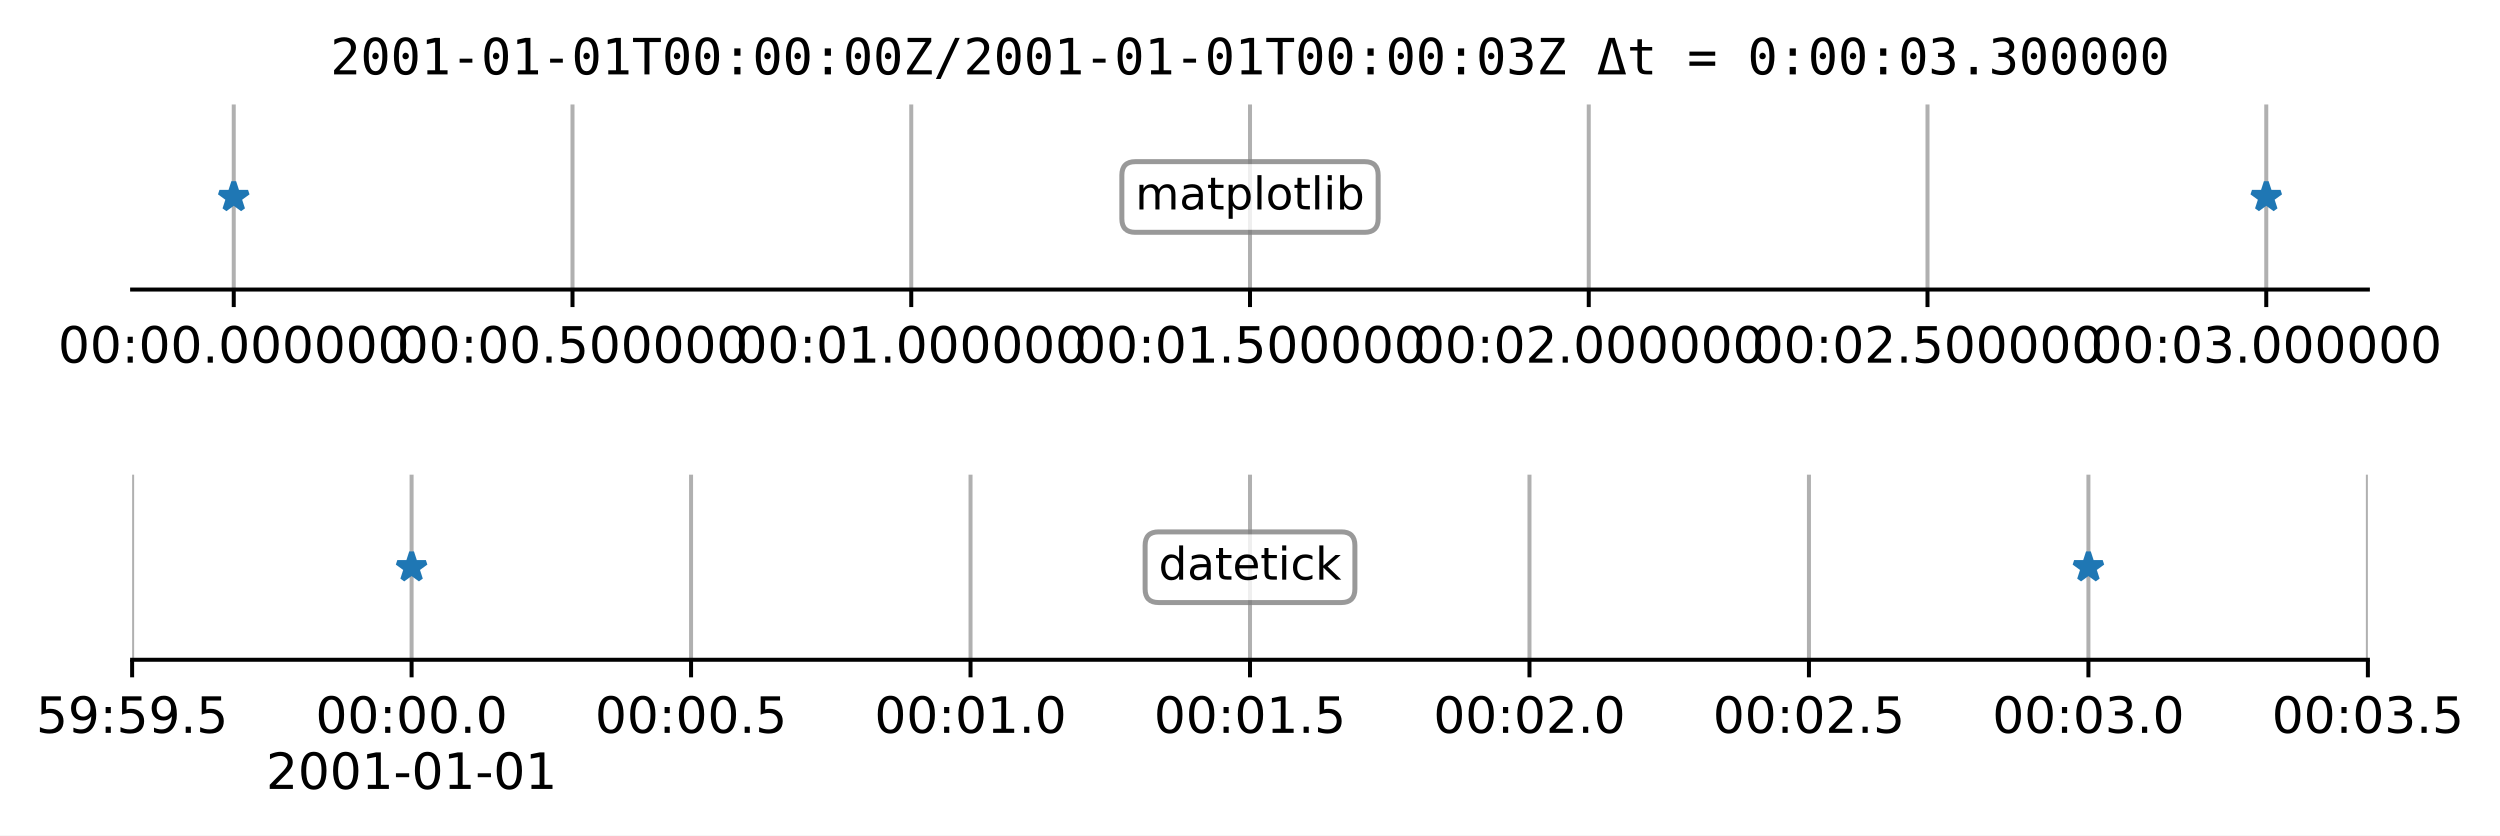
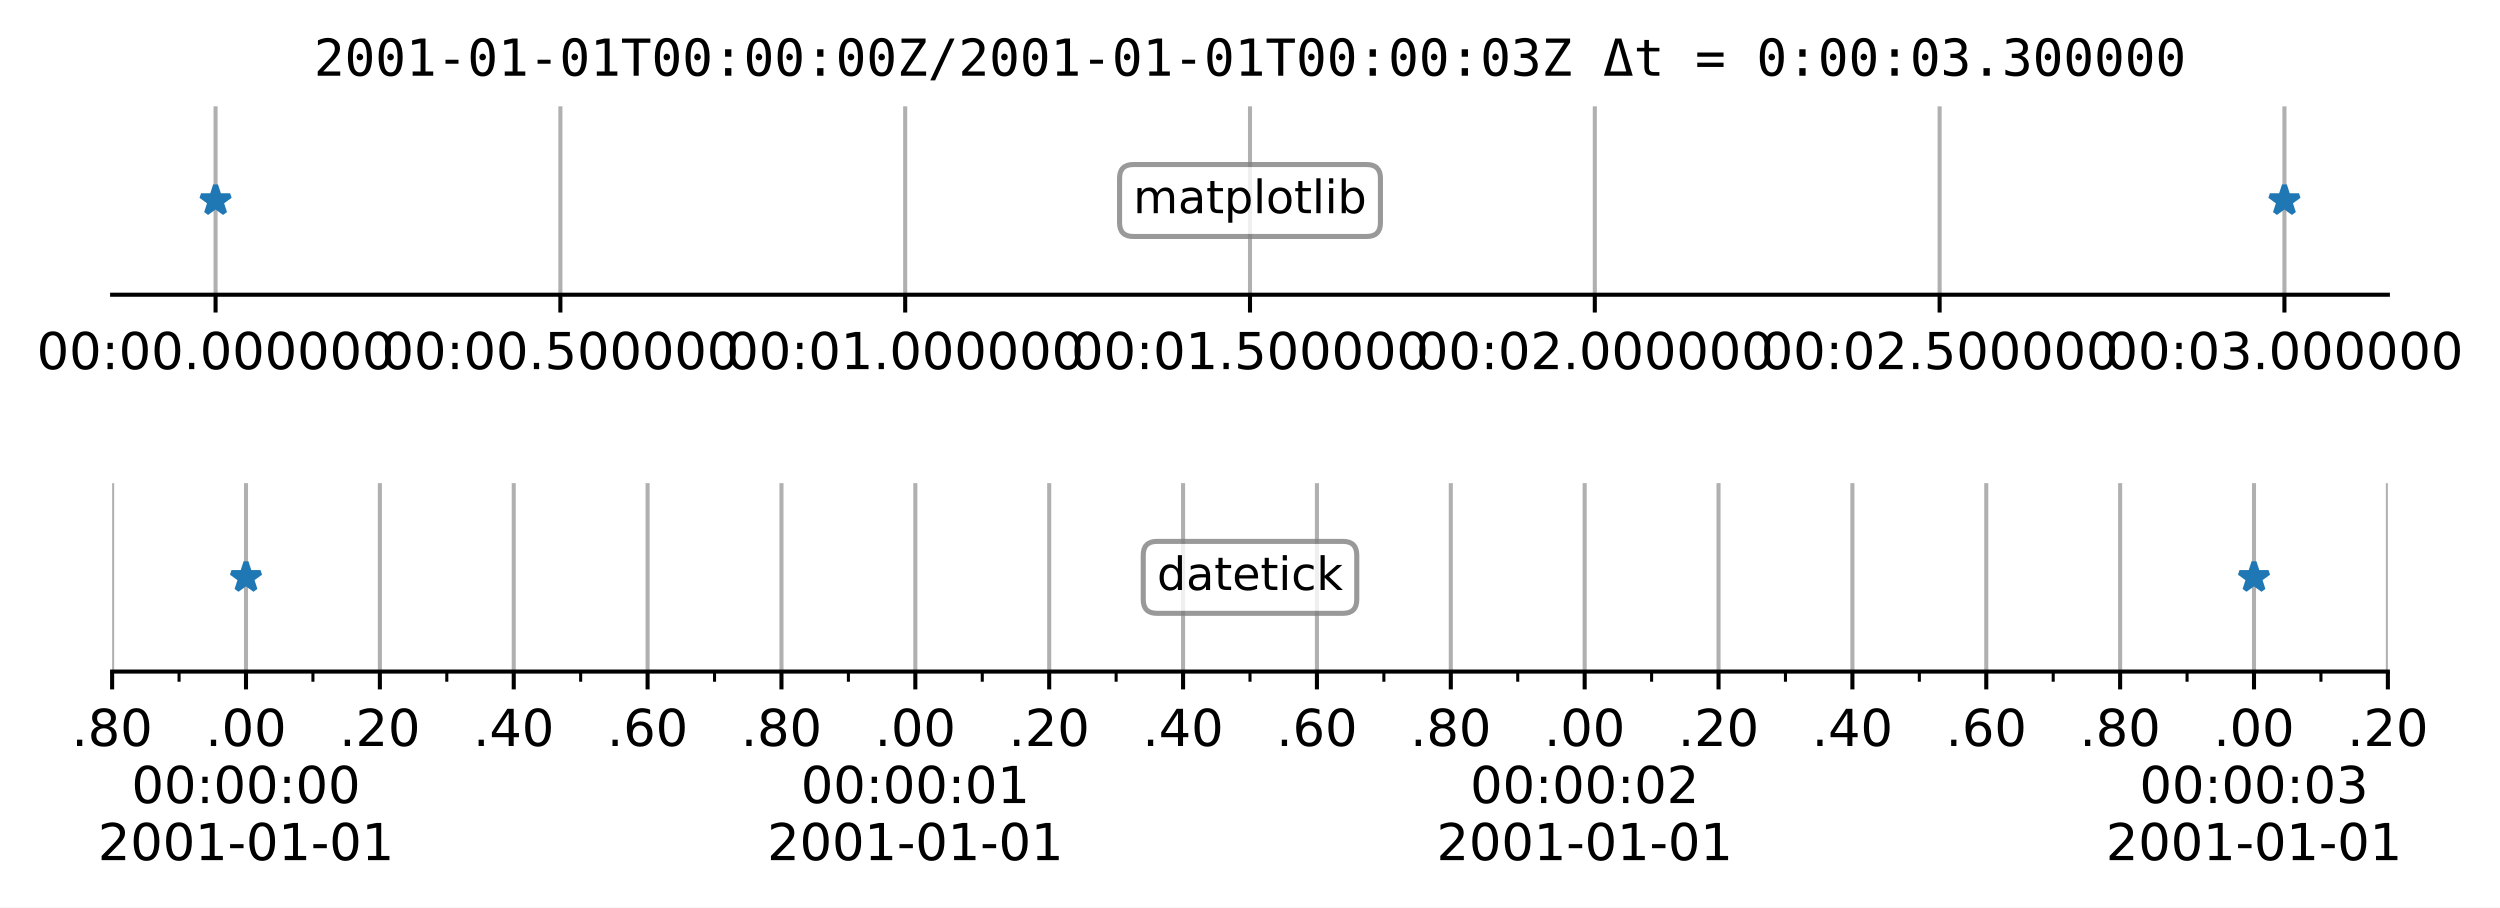
- <svg xmlns="http://www.w3.org/2000/svg" xmlns:xlink="http://www.w3.org/1999/xlink" width="499.159pt" height="166.808pt" viewBox="0 0 499.159 166.808" version="1.1">
+ <svg xmlns="http://www.w3.org/2000/svg" xmlns:xlink="http://www.w3.org/1999/xlink" width="490.39pt" height="178.005pt" viewBox="0 0 490.39 178.005" version="1.1">
  <defs>
    <style type="text/css">*{stroke-linejoin: round; stroke-linecap: butt}</style>
  </defs>
  <g id="figure_1">
    <g id="patch_1">
-       <path d="M 0 166.808  L 499.159 166.808  L 499.159 0  L 0 0  z " style="fill: #ffffff" />
+       <path d="M 0 178.005  L 490.39 178.005  L 490.39 0  L 0 0  z " style="fill: #ffffff" />
    </g>
    <g id="axes_1">
      <g id="patch_2">
-         <path d="M 26.38 57.812  L 472.78 57.812  L 472.78 20.852  L 26.38 20.852  z " style="fill: #ffffff" />
+         <path d="M 21.995 57.812  L 468.395 57.812  L 468.395 20.852  L 21.995 20.852  z " style="fill: #ffffff" />
      </g>
      <g id="matplotlib.axis_1">
        <g id="xtick_1">
          <g id="line2d_1">
-             <path d="M 46.671 57.812  L 46.671 20.852  " clip-path="url(#pe3d000e29c)" style="fill: none; stroke: #b0b0b0; stroke-width: 0.8; stroke-linecap: square" />
+             <path d="M 42.286 57.812  L 42.286 20.852  " clip-path="url(#p66268e52ca)" style="fill: none; stroke: #b0b0b0; stroke-width: 0.8; stroke-linecap: square" />
          </g>
          <g id="line2d_2">
            <defs>
              <path id="m1e6c41ab66" d="M 0 0  L 0 3.5  " style="stroke: #000000; stroke-width: 0.8" />
            </defs>
            <g>
-               <use xlink:href="#m1e6c41ab66" x="46.671" y="57.812" style="stroke: #000000; stroke-width: 0.8" />
+               <use xlink:href="#m1e6c41ab66" x="42.286" y="57.812" style="stroke: #000000; stroke-width: 0.8" />
            </g>
          </g>
          <g id="text_1">
-             <text style="font-size: 10px; font-family: 'DejaVu Sans', 'Bitstream Vera Sans', 'Computer Modern Sans Serif', 'Lucida Grande', 'Verdana', 'Geneva', 'Lucid', 'Arial', 'Helvetica', 'Avant Garde', sans-serif; text-anchor: middle" x="46.671" y="72.41" transform="rotate(-0 46.67058 72.41)">00:00.000000</text>
+             <text style="font-size: 10px; font-family: 'DejaVu Sans', 'Bitstream Vera Sans', 'Computer Modern Sans Serif', 'Lucida Grande', 'Verdana', 'Geneva', 'Lucid', 'Arial', 'Helvetica', 'Avant Garde', sans-serif; text-anchor: middle" x="42.286" y="72.41" transform="rotate(-0 42.28593 72.41)">00:00.000000</text>
          </g>
        </g>
        <g id="xtick_2">
          <g id="line2d_3">
-             <path d="M 114.307 57.812  L 114.307 20.852  " clip-path="url(#pe3d000e29c)" style="fill: none; stroke: #b0b0b0; stroke-width: 0.8; stroke-linecap: square" />
+             <path d="M 109.922 57.812  L 109.922 20.852  " clip-path="url(#p66268e52ca)" style="fill: none; stroke: #b0b0b0; stroke-width: 0.8; stroke-linecap: square" />
          </g>
          <g id="line2d_4">
            <g>
-               <use xlink:href="#m1e6c41ab66" x="114.307" y="57.812" style="stroke: #000000; stroke-width: 0.8" />
+               <use xlink:href="#m1e6c41ab66" x="109.922" y="57.812" style="stroke: #000000; stroke-width: 0.8" />
            </g>
          </g>
          <g id="text_2">
-             <text style="font-size: 10px; font-family: 'DejaVu Sans', 'Bitstream Vera Sans', 'Computer Modern Sans Serif', 'Lucida Grande', 'Verdana', 'Geneva', 'Lucid', 'Arial', 'Helvetica', 'Avant Garde', sans-serif; text-anchor: middle" x="114.307" y="72.41" transform="rotate(-0 114.3069 72.41)">00:00.500000</text>
+             <text style="font-size: 10px; font-family: 'DejaVu Sans', 'Bitstream Vera Sans', 'Computer Modern Sans Serif', 'Lucida Grande', 'Verdana', 'Geneva', 'Lucid', 'Arial', 'Helvetica', 'Avant Garde', sans-serif; text-anchor: middle" x="109.922" y="72.41" transform="rotate(-0 109.9223 72.41)">00:00.500000</text>
          </g>
        </g>
        <g id="xtick_3">
          <g id="line2d_5">
-             <path d="M 181.943 57.812  L 181.943 20.852  " clip-path="url(#pe3d000e29c)" style="fill: none; stroke: #b0b0b0; stroke-width: 0.8; stroke-linecap: square" />
+             <path d="M 177.559 57.812  L 177.559 20.852  " clip-path="url(#p66268e52ca)" style="fill: none; stroke: #b0b0b0; stroke-width: 0.8; stroke-linecap: square" />
          </g>
          <g id="line2d_6">
            <g>
-               <use xlink:href="#m1e6c41ab66" x="181.943" y="57.812" style="stroke: #000000; stroke-width: 0.8" />
+               <use xlink:href="#m1e6c41ab66" x="177.559" y="57.812" style="stroke: #000000; stroke-width: 0.8" />
            </g>
          </g>
          <g id="text_3">
-             <text style="font-size: 10px; font-family: 'DejaVu Sans', 'Bitstream Vera Sans', 'Computer Modern Sans Serif', 'Lucida Grande', 'Verdana', 'Geneva', 'Lucid', 'Arial', 'Helvetica', 'Avant Garde', sans-serif; text-anchor: middle" x="181.943" y="72.41" transform="rotate(-0 181.9433 72.41)">00:01.000000</text>
+             <text style="font-size: 10px; font-family: 'DejaVu Sans', 'Bitstream Vera Sans', 'Computer Modern Sans Serif', 'Lucida Grande', 'Verdana', 'Geneva', 'Lucid', 'Arial', 'Helvetica', 'Avant Garde', sans-serif; text-anchor: middle" x="177.559" y="72.41" transform="rotate(-0 177.5587 72.41)">00:01.000000</text>
          </g>
        </g>
        <g id="xtick_4">
          <g id="line2d_7">
-             <path d="M 249.58 57.812  L 249.58 20.852  " clip-path="url(#pe3d000e29c)" style="fill: none; stroke: #b0b0b0; stroke-width: 0.8; stroke-linecap: square" />
+             <path d="M 245.195 57.812  L 245.195 20.852  " clip-path="url(#p66268e52ca)" style="fill: none; stroke: #b0b0b0; stroke-width: 0.8; stroke-linecap: square" />
          </g>
          <g id="line2d_8">
            <g>
-               <use xlink:href="#m1e6c41ab66" x="249.58" y="57.812" style="stroke: #000000; stroke-width: 0.8" />
+               <use xlink:href="#m1e6c41ab66" x="245.195" y="57.812" style="stroke: #000000; stroke-width: 0.8" />
            </g>
          </g>
          <g id="text_4">
-             <text style="font-size: 10px; font-family: 'DejaVu Sans', 'Bitstream Vera Sans', 'Computer Modern Sans Serif', 'Lucida Grande', 'Verdana', 'Geneva', 'Lucid', 'Arial', 'Helvetica', 'Avant Garde', sans-serif; text-anchor: middle" x="249.58" y="72.41" transform="rotate(-0 249.5797 72.41)">00:01.500000</text>
+             <text style="font-size: 10px; font-family: 'DejaVu Sans', 'Bitstream Vera Sans', 'Computer Modern Sans Serif', 'Lucida Grande', 'Verdana', 'Geneva', 'Lucid', 'Arial', 'Helvetica', 'Avant Garde', sans-serif; text-anchor: middle" x="245.195" y="72.41" transform="rotate(-0 245.195 72.41)">00:01.500000</text>
          </g>
        </g>
        <g id="xtick_5">
          <g id="line2d_9">
-             <path d="M 317.216 57.812  L 317.216 20.852  " clip-path="url(#pe3d000e29c)" style="fill: none; stroke: #b0b0b0; stroke-width: 0.8; stroke-linecap: square" />
+             <path d="M 312.831 57.812  L 312.831 20.852  " clip-path="url(#p66268e52ca)" style="fill: none; stroke: #b0b0b0; stroke-width: 0.8; stroke-linecap: square" />
          </g>
          <g id="line2d_10">
            <g>
-               <use xlink:href="#m1e6c41ab66" x="317.216" y="57.812" style="stroke: #000000; stroke-width: 0.8" />
+               <use xlink:href="#m1e6c41ab66" x="312.831" y="57.812" style="stroke: #000000; stroke-width: 0.8" />
            </g>
          </g>
          <g id="text_5">
-             <text style="font-size: 10px; font-family: 'DejaVu Sans', 'Bitstream Vera Sans', 'Computer Modern Sans Serif', 'Lucida Grande', 'Verdana', 'Geneva', 'Lucid', 'Arial', 'Helvetica', 'Avant Garde', sans-serif; text-anchor: middle" x="317.216" y="72.41" transform="rotate(-0 317.216 72.41)">00:02.000000</text>
+             <text style="font-size: 10px; font-family: 'DejaVu Sans', 'Bitstream Vera Sans', 'Computer Modern Sans Serif', 'Lucida Grande', 'Verdana', 'Geneva', 'Lucid', 'Arial', 'Helvetica', 'Avant Garde', sans-serif; text-anchor: middle" x="312.831" y="72.41" transform="rotate(-0 312.8314 72.41)">00:02.000000</text>
          </g>
        </g>
        <g id="xtick_6">
          <g id="line2d_11">
-             <path d="M 384.852 57.812  L 384.852 20.852  " clip-path="url(#pe3d000e29c)" style="fill: none; stroke: #b0b0b0; stroke-width: 0.8; stroke-linecap: square" />
+             <path d="M 380.468 57.812  L 380.468 20.852  " clip-path="url(#p66268e52ca)" style="fill: none; stroke: #b0b0b0; stroke-width: 0.8; stroke-linecap: square" />
          </g>
          <g id="line2d_12">
            <g>
-               <use xlink:href="#m1e6c41ab66" x="384.852" y="57.812" style="stroke: #000000; stroke-width: 0.8" />
+               <use xlink:href="#m1e6c41ab66" x="380.468" y="57.812" style="stroke: #000000; stroke-width: 0.8" />
            </g>
          </g>
          <g id="text_6">
-             <text style="font-size: 10px; font-family: 'DejaVu Sans', 'Bitstream Vera Sans', 'Computer Modern Sans Serif', 'Lucida Grande', 'Verdana', 'Geneva', 'Lucid', 'Arial', 'Helvetica', 'Avant Garde', sans-serif; text-anchor: middle" x="384.852" y="72.41" transform="rotate(-0 384.8524 72.41)">00:02.500000</text>
+             <text style="font-size: 10px; font-family: 'DejaVu Sans', 'Bitstream Vera Sans', 'Computer Modern Sans Serif', 'Lucida Grande', 'Verdana', 'Geneva', 'Lucid', 'Arial', 'Helvetica', 'Avant Garde', sans-serif; text-anchor: middle" x="380.468" y="72.41" transform="rotate(-0 380.4677 72.41)">00:02.500000</text>
          </g>
        </g>
        <g id="xtick_7">
          <g id="line2d_13">
-             <path d="M 452.489 57.812  L 452.489 20.852  " clip-path="url(#pe3d000e29c)" style="fill: none; stroke: #b0b0b0; stroke-width: 0.8; stroke-linecap: square" />
+             <path d="M 448.104 57.812  L 448.104 20.852  " clip-path="url(#p66268e52ca)" style="fill: none; stroke: #b0b0b0; stroke-width: 0.8; stroke-linecap: square" />
          </g>
          <g id="line2d_14">
            <g>
-               <use xlink:href="#m1e6c41ab66" x="452.489" y="57.812" style="stroke: #000000; stroke-width: 0.8" />
+               <use xlink:href="#m1e6c41ab66" x="448.104" y="57.812" style="stroke: #000000; stroke-width: 0.8" />
            </g>
          </g>
          <g id="text_7">
-             <text style="font-size: 10px; font-family: 'DejaVu Sans', 'Bitstream Vera Sans', 'Computer Modern Sans Serif', 'Lucida Grande', 'Verdana', 'Geneva', 'Lucid', 'Arial', 'Helvetica', 'Avant Garde', sans-serif; text-anchor: middle" x="452.489" y="72.41" transform="rotate(-0 452.4888 72.41)">00:03.000000</text>
+             <text style="font-size: 10px; font-family: 'DejaVu Sans', 'Bitstream Vera Sans', 'Computer Modern Sans Serif', 'Lucida Grande', 'Verdana', 'Geneva', 'Lucid', 'Arial', 'Helvetica', 'Avant Garde', sans-serif; text-anchor: middle" x="448.104" y="72.41" transform="rotate(-0 448.1041 72.41)">00:03.000000</text>
          </g>
        </g>
      </g>
      <g id="line2d_15">
        <defs>
          <path id="maf42e94cd1" d="M 0 -3  L -0.674 -0.927  L -2.853 -0.927  L -1.09 0.354  L -1.763 2.427  L -0 1.146  L 1.763 2.427  L 1.09 0.354  L 2.853 -0.927  L 0.674 -0.927  z " style="stroke: #1f77b4; stroke-linejoin: bevel" />
        </defs>
-         <g clip-path="url(#pe3d000e29c)">
-           <use xlink:href="#maf42e94cd1" x="46.671" y="39.332" style="fill: #1f77b4; stroke: #1f77b4; stroke-linejoin: bevel" />
-           <use xlink:href="#maf42e94cd1" x="452.489" y="39.332" style="fill: #1f77b4; stroke: #1f77b4; stroke-linejoin: bevel" />
+         <g clip-path="url(#p66268e52ca)">
+           <use xlink:href="#maf42e94cd1" x="42.286" y="39.332" style="fill: #1f77b4; stroke: #1f77b4; stroke-linejoin: bevel" />
+           <use xlink:href="#maf42e94cd1" x="448.104" y="39.332" style="fill: #1f77b4; stroke: #1f77b4; stroke-linejoin: bevel" />
        </g>
      </g>
      <g id="patch_3">
-         <path d="M 26.38 57.812  L 472.78 57.812  " style="fill: none; stroke: #000000; stroke-width: 0.8; stroke-linejoin: miter; stroke-linecap: square" />
+         <path d="M 21.995 57.812  L 468.395 57.812  " style="fill: none; stroke: #000000; stroke-width: 0.8; stroke-linejoin: miter; stroke-linecap: square" />
      </g>
      <g id="text_8">
        <g id="patch_4">
-           <path d="M 226.693 46.387  L 272.466 46.387  Q 275.166 46.387 275.166 43.687  L 275.166 34.976  Q 275.166 32.276 272.466 32.276  L 226.693 32.276  Q 223.993 32.276 223.993 34.976  L 223.993 43.687  Q 223.993 46.387 226.693 46.387  z " style="fill: #ffffff; opacity: 0.8; stroke: #808080; stroke-linejoin: miter" />
-         </g>
-         <text style="font-size: 9px; font-family: 'DejaVu Sans', 'Bitstream Vera Sans', 'Computer Modern Sans Serif', 'Lucida Grande', 'Verdana', 'Geneva', 'Lucid', 'Arial', 'Helvetica', 'Avant Garde', sans-serif; text-anchor: middle" x="249.58" y="41.815" transform="rotate(-0 249.5797 41.815)">matplotlib</text>
+           <path d="M 222.308 46.387  L 268.082 46.387  Q 270.782 46.387 270.782 43.687  L 270.782 34.976  Q 270.782 32.276 268.082 32.276  L 222.308 32.276  Q 219.608 32.276 219.608 34.976  L 219.608 43.687  Q 219.608 46.387 222.308 46.387  z " style="fill: #ffffff; opacity: 0.8; stroke: #808080; stroke-linejoin: miter" />
+         </g>
+         <text style="font-size: 9px; font-family: 'DejaVu Sans', 'Bitstream Vera Sans', 'Computer Modern Sans Serif', 'Lucida Grande', 'Verdana', 'Geneva', 'Lucid', 'Arial', 'Helvetica', 'Avant Garde', sans-serif; text-anchor: middle" x="245.195" y="41.815" transform="rotate(-0 245.195 41.815)">matplotlib</text>
      </g>
      <g id="text_9">
-         <text style="font-size: 10px; font-family: 'DejaVu Sans Mono', 'Bitstream Vera Sans Mono', 'Computer Modern Typewriter', 'Andale Mono', 'Nimbus Mono L', 'Courier New', 'Courier', 'Fixed', 'Terminal', monospace; text-anchor: middle" x="249.58" y="14.852" transform="rotate(-0 249.5797 14.85156)">2001-01-01T00:00:00Z/2001-01-01T00:00:03Z Δt = 0:00:03.300000</text>
+         <text style="font-size: 10px; font-family: 'DejaVu Sans Mono', 'Bitstream Vera Sans Mono', 'Computer Modern Typewriter', 'Andale Mono', 'Nimbus Mono L', 'Courier New', 'Courier', 'Fixed', 'Terminal', monospace; text-anchor: middle" x="245.195" y="14.852" transform="rotate(-0 245.195 14.85156)">2001-01-01T00:00:00Z/2001-01-01T00:00:03Z Δt = 0:00:03.300000</text>
      </g>
    </g>
    <g id="axes_2">
      <g id="patch_5">
-         <path d="M 26.38 131.732  L 472.78 131.732  L 472.78 94.772  L 26.38 94.772  z " style="fill: #ffffff" />
+         <path d="M 21.995 131.732  L 468.395 131.732  L 468.395 94.772  L 21.995 94.772  z " style="fill: #ffffff" />
      </g>
      <g id="matplotlib.axis_2">
        <g id="xtick_8">
          <g id="line2d_16">
-             <path d="M 26.38 131.732  L 26.38 94.772  " clip-path="url(#p930b5cf087)" style="fill: none; stroke: #b0b0b0; stroke-width: 0.8; stroke-linecap: square" />
+             <path d="M 21.995 131.732  L 21.995 94.772  " clip-path="url(#p20be2a7854)" style="fill: none; stroke: #b0b0b0; stroke-width: 0.8; stroke-linecap: square" />
          </g>
          <g id="line2d_17">
            <g>
-               <use xlink:href="#m1e6c41ab66" x="26.38" y="131.732" style="stroke: #000000; stroke-width: 0.8" />
+               <use xlink:href="#m1e6c41ab66" x="21.995" y="131.732" style="stroke: #000000; stroke-width: 0.8" />
            </g>
          </g>
          <g id="text_10">
-             <text style="font-size: 10px; font-family: 'DejaVu Sans', 'Bitstream Vera Sans', 'Computer Modern Sans Serif', 'Lucida Grande', 'Verdana', 'Geneva', 'Lucid', 'Arial', 'Helvetica', 'Avant Garde', sans-serif; text-anchor: middle" x="26.38" y="146.33" transform="rotate(-0 26.37968 146.33)">59:59.5</text>
+             <text style="font-size: 10px; font-family: 'DejaVu Sans', 'Bitstream Vera Sans', 'Computer Modern Sans Serif', 'Lucida Grande', 'Verdana', 'Geneva', 'Lucid', 'Arial', 'Helvetica', 'Avant Garde', sans-serif; text-anchor: middle" x="21.995" y="146.33" transform="rotate(-0 21.99501 146.33)">.80</text>
          </g>
        </g>
        <g id="xtick_9">
          <g id="line2d_18">
-             <path d="M 82.18 131.732  L 82.18 94.772  " clip-path="url(#p930b5cf087)" style="fill: none; stroke: #b0b0b0; stroke-width: 0.8; stroke-linecap: square" />
+             <path d="M 48.254 131.732  L 48.254 94.772  " clip-path="url(#p20be2a7854)" style="fill: none; stroke: #b0b0b0; stroke-width: 0.8; stroke-linecap: square" />
          </g>
          <g id="line2d_19">
            <g>
-               <use xlink:href="#m1e6c41ab66" x="82.18" y="131.732" style="stroke: #000000; stroke-width: 0.8" />
+               <use xlink:href="#m1e6c41ab66" x="48.254" y="131.732" style="stroke: #000000; stroke-width: 0.8" />
            </g>
          </g>
          <g id="text_11">
-             <text style="font-size: 10px; font-family: 'DejaVu Sans', 'Bitstream Vera Sans', 'Computer Modern Sans Serif', 'Lucida Grande', 'Verdana', 'Geneva', 'Lucid', 'Arial', 'Helvetica', 'Avant Garde', sans-serif" transform="translate(62.99999 146.33)">00:00.0</text>
-             <text style="font-size: 10px; font-family: 'DejaVu Sans', 'Bitstream Vera Sans', 'Computer Modern Sans Serif', 'Lucida Grande', 'Verdana', 'Geneva', 'Lucid', 'Arial', 'Helvetica', 'Avant Garde', sans-serif" transform="translate(53.12186 157.5278)">2001-01-01</text>
+             <text style="font-size: 10px; font-family: 'DejaVu Sans', 'Bitstream Vera Sans', 'Computer Modern Sans Serif', 'Lucida Grande', 'Verdana', 'Geneva', 'Lucid', 'Arial', 'Helvetica', 'Avant Garde', sans-serif" transform="translate(40.30228 146.33)">.00</text>
+             <text style="font-size: 10px; font-family: 'DejaVu Sans', 'Bitstream Vera Sans', 'Computer Modern Sans Serif', 'Lucida Grande', 'Verdana', 'Geneva', 'Lucid', 'Arial', 'Helvetica', 'Avant Garde', sans-serif" transform="translate(25.7976 157.5278)">00:00:00</text>
+             <text style="font-size: 10px; font-family: 'DejaVu Sans', 'Bitstream Vera Sans', 'Computer Modern Sans Serif', 'Lucida Grande', 'Verdana', 'Geneva', 'Lucid', 'Arial', 'Helvetica', 'Avant Garde', sans-serif" transform="translate(19.19603 168.7256)">2001-01-01</text>
          </g>
        </g>
        <g id="xtick_10">
          <g id="line2d_20">
-             <path d="M 137.98 131.732  L 137.98 94.772  " clip-path="url(#p930b5cf087)" style="fill: none; stroke: #b0b0b0; stroke-width: 0.8; stroke-linecap: square" />
+             <path d="M 74.513 131.732  L 74.513 94.772  " clip-path="url(#p20be2a7854)" style="fill: none; stroke: #b0b0b0; stroke-width: 0.8; stroke-linecap: square" />
          </g>
          <g id="line2d_21">
            <g>
-               <use xlink:href="#m1e6c41ab66" x="137.98" y="131.732" style="stroke: #000000; stroke-width: 0.8" />
+               <use xlink:href="#m1e6c41ab66" x="74.513" y="131.732" style="stroke: #000000; stroke-width: 0.8" />
            </g>
          </g>
          <g id="text_12">
-             <text style="font-size: 10px; font-family: 'DejaVu Sans', 'Bitstream Vera Sans', 'Computer Modern Sans Serif', 'Lucida Grande', 'Verdana', 'Geneva', 'Lucid', 'Arial', 'Helvetica', 'Avant Garde', sans-serif; text-anchor: middle" x="137.98" y="146.33" transform="rotate(-0 137.9797 146.33)">00:00.5</text>
+             <text style="font-size: 10px; font-family: 'DejaVu Sans', 'Bitstream Vera Sans', 'Computer Modern Sans Serif', 'Lucida Grande', 'Verdana', 'Geneva', 'Lucid', 'Arial', 'Helvetica', 'Avant Garde', sans-serif; text-anchor: middle" x="74.513" y="146.33" transform="rotate(-0 74.51266 146.33)">.20</text>
          </g>
        </g>
        <g id="xtick_11">
          <g id="line2d_22">
-             <path d="M 193.78 131.732  L 193.78 94.772  " clip-path="url(#p930b5cf087)" style="fill: none; stroke: #b0b0b0; stroke-width: 0.8; stroke-linecap: square" />
+             <path d="M 100.772 131.732  L 100.772 94.772  " clip-path="url(#p20be2a7854)" style="fill: none; stroke: #b0b0b0; stroke-width: 0.8; stroke-linecap: square" />
          </g>
          <g id="line2d_23">
            <g>
-               <use xlink:href="#m1e6c41ab66" x="193.78" y="131.732" style="stroke: #000000; stroke-width: 0.8" />
+               <use xlink:href="#m1e6c41ab66" x="100.772" y="131.732" style="stroke: #000000; stroke-width: 0.8" />
            </g>
          </g>
          <g id="text_13">
-             <text style="font-size: 10px; font-family: 'DejaVu Sans', 'Bitstream Vera Sans', 'Computer Modern Sans Serif', 'Lucida Grande', 'Verdana', 'Geneva', 'Lucid', 'Arial', 'Helvetica', 'Avant Garde', sans-serif; text-anchor: middle" x="193.78" y="146.33" transform="rotate(-0 193.7797 146.33)">00:01.0</text>
+             <text style="font-size: 10px; font-family: 'DejaVu Sans', 'Bitstream Vera Sans', 'Computer Modern Sans Serif', 'Lucida Grande', 'Verdana', 'Geneva', 'Lucid', 'Arial', 'Helvetica', 'Avant Garde', sans-serif; text-anchor: middle" x="100.772" y="146.33" transform="rotate(-0 100.7715 146.33)">.40</text>
          </g>
        </g>
        <g id="xtick_12">
          <g id="line2d_24">
-             <path d="M 249.58 131.732  L 249.58 94.772  " clip-path="url(#p930b5cf087)" style="fill: none; stroke: #b0b0b0; stroke-width: 0.8; stroke-linecap: square" />
+             <path d="M 127.03 131.732  L 127.03 94.772  " clip-path="url(#p20be2a7854)" style="fill: none; stroke: #b0b0b0; stroke-width: 0.8; stroke-linecap: square" />
          </g>
          <g id="line2d_25">
            <g>
-               <use xlink:href="#m1e6c41ab66" x="249.58" y="131.732" style="stroke: #000000; stroke-width: 0.8" />
+               <use xlink:href="#m1e6c41ab66" x="127.03" y="131.732" style="stroke: #000000; stroke-width: 0.8" />
            </g>
          </g>
          <g id="text_14">
-             <text style="font-size: 10px; font-family: 'DejaVu Sans', 'Bitstream Vera Sans', 'Computer Modern Sans Serif', 'Lucida Grande', 'Verdana', 'Geneva', 'Lucid', 'Arial', 'Helvetica', 'Avant Garde', sans-serif; text-anchor: middle" x="249.58" y="146.33" transform="rotate(-0 249.5797 146.33)">00:01.5</text>
+             <text style="font-size: 10px; font-family: 'DejaVu Sans', 'Bitstream Vera Sans', 'Computer Modern Sans Serif', 'Lucida Grande', 'Verdana', 'Geneva', 'Lucid', 'Arial', 'Helvetica', 'Avant Garde', sans-serif; text-anchor: middle" x="127.03" y="146.33" transform="rotate(-0 127.0303 146.33)">.60</text>
          </g>
        </g>
        <g id="xtick_13">
          <g id="line2d_26">
-             <path d="M 305.38 131.732  L 305.38 94.772  " clip-path="url(#p930b5cf087)" style="fill: none; stroke: #b0b0b0; stroke-width: 0.8; stroke-linecap: square" />
+             <path d="M 153.289 131.732  L 153.289 94.772  " clip-path="url(#p20be2a7854)" style="fill: none; stroke: #b0b0b0; stroke-width: 0.8; stroke-linecap: square" />
          </g>
          <g id="line2d_27">
            <g>
-               <use xlink:href="#m1e6c41ab66" x="305.38" y="131.732" style="stroke: #000000; stroke-width: 0.8" />
+               <use xlink:href="#m1e6c41ab66" x="153.289" y="131.732" style="stroke: #000000; stroke-width: 0.8" />
            </g>
          </g>
          <g id="text_15">
-             <text style="font-size: 10px; font-family: 'DejaVu Sans', 'Bitstream Vera Sans', 'Computer Modern Sans Serif', 'Lucida Grande', 'Verdana', 'Geneva', 'Lucid', 'Arial', 'Helvetica', 'Avant Garde', sans-serif; text-anchor: middle" x="305.38" y="146.33" transform="rotate(-0 305.3797 146.33)">00:02.0</text>
+             <text style="font-size: 10px; font-family: 'DejaVu Sans', 'Bitstream Vera Sans', 'Computer Modern Sans Serif', 'Lucida Grande', 'Verdana', 'Geneva', 'Lucid', 'Arial', 'Helvetica', 'Avant Garde', sans-serif; text-anchor: middle" x="153.289" y="146.33" transform="rotate(-0 153.2891 146.33)">.80</text>
          </g>
        </g>
        <g id="xtick_14">
          <g id="line2d_28">
-             <path d="M 361.18 131.732  L 361.18 94.772  " clip-path="url(#p930b5cf087)" style="fill: none; stroke: #b0b0b0; stroke-width: 0.8; stroke-linecap: square" />
+             <path d="M 179.548 131.732  L 179.548 94.772  " clip-path="url(#p20be2a7854)" style="fill: none; stroke: #b0b0b0; stroke-width: 0.8; stroke-linecap: square" />
          </g>
          <g id="line2d_29">
            <g>
-               <use xlink:href="#m1e6c41ab66" x="361.18" y="131.732" style="stroke: #000000; stroke-width: 0.8" />
+               <use xlink:href="#m1e6c41ab66" x="179.548" y="131.732" style="stroke: #000000; stroke-width: 0.8" />
            </g>
          </g>
          <g id="text_16">
-             <text style="font-size: 10px; font-family: 'DejaVu Sans', 'Bitstream Vera Sans', 'Computer Modern Sans Serif', 'Lucida Grande', 'Verdana', 'Geneva', 'Lucid', 'Arial', 'Helvetica', 'Avant Garde', sans-serif; text-anchor: middle" x="361.18" y="146.33" transform="rotate(-0 361.1797 146.33)">00:02.5</text>
+             <text style="font-size: 10px; font-family: 'DejaVu Sans', 'Bitstream Vera Sans', 'Computer Modern Sans Serif', 'Lucida Grande', 'Verdana', 'Geneva', 'Lucid', 'Arial', 'Helvetica', 'Avant Garde', sans-serif" transform="translate(171.5964 146.33)">.00</text>
+             <text style="font-size: 10px; font-family: 'DejaVu Sans', 'Bitstream Vera Sans', 'Computer Modern Sans Serif', 'Lucida Grande', 'Verdana', 'Geneva', 'Lucid', 'Arial', 'Helvetica', 'Avant Garde', sans-serif" transform="translate(157.0917 157.5278)">00:00:01</text>
+             <text style="font-size: 10px; font-family: 'DejaVu Sans', 'Bitstream Vera Sans', 'Computer Modern Sans Serif', 'Lucida Grande', 'Verdana', 'Geneva', 'Lucid', 'Arial', 'Helvetica', 'Avant Garde', sans-serif" transform="translate(150.4902 168.7256)">2001-01-01</text>
          </g>
        </g>
        <g id="xtick_15">
          <g id="line2d_30">
-             <path d="M 416.98 131.732  L 416.98 94.772  " clip-path="url(#p930b5cf087)" style="fill: none; stroke: #b0b0b0; stroke-width: 0.8; stroke-linecap: square" />
+             <path d="M 205.807 131.732  L 205.807 94.772  " clip-path="url(#p20be2a7854)" style="fill: none; stroke: #b0b0b0; stroke-width: 0.8; stroke-linecap: square" />
          </g>
          <g id="line2d_31">
            <g>
-               <use xlink:href="#m1e6c41ab66" x="416.98" y="131.732" style="stroke: #000000; stroke-width: 0.8" />
+               <use xlink:href="#m1e6c41ab66" x="205.807" y="131.732" style="stroke: #000000; stroke-width: 0.8" />
            </g>
          </g>
          <g id="text_17">
-             <text style="font-size: 10px; font-family: 'DejaVu Sans', 'Bitstream Vera Sans', 'Computer Modern Sans Serif', 'Lucida Grande', 'Verdana', 'Geneva', 'Lucid', 'Arial', 'Helvetica', 'Avant Garde', sans-serif; text-anchor: middle" x="416.98" y="146.33" transform="rotate(-0 416.9797 146.33)">00:03.0</text>
+             <text style="font-size: 10px; font-family: 'DejaVu Sans', 'Bitstream Vera Sans', 'Computer Modern Sans Serif', 'Lucida Grande', 'Verdana', 'Geneva', 'Lucid', 'Arial', 'Helvetica', 'Avant Garde', sans-serif; text-anchor: middle" x="205.807" y="146.33" transform="rotate(-0 205.8068 146.33)">.20</text>
          </g>
        </g>
        <g id="xtick_16">
          <g id="line2d_32">
-             <path d="M 472.78 131.732  L 472.78 94.772  " clip-path="url(#p930b5cf087)" style="fill: none; stroke: #b0b0b0; stroke-width: 0.8; stroke-linecap: square" />
+             <path d="M 232.066 131.732  L 232.066 94.772  " clip-path="url(#p20be2a7854)" style="fill: none; stroke: #b0b0b0; stroke-width: 0.8; stroke-linecap: square" />
          </g>
          <g id="line2d_33">
            <g>
-               <use xlink:href="#m1e6c41ab66" x="472.78" y="131.732" style="stroke: #000000; stroke-width: 0.8" />
+               <use xlink:href="#m1e6c41ab66" x="232.066" y="131.732" style="stroke: #000000; stroke-width: 0.8" />
            </g>
          </g>
          <g id="text_18">
-             <text style="font-size: 10px; font-family: 'DejaVu Sans', 'Bitstream Vera Sans', 'Computer Modern Sans Serif', 'Lucida Grande', 'Verdana', 'Geneva', 'Lucid', 'Arial', 'Helvetica', 'Avant Garde', sans-serif; text-anchor: middle" x="472.78" y="146.33" transform="rotate(-0 472.7797 146.33)">00:03.5</text>
-           </g>
-         </g>
-       </g>
-       <g id="line2d_34">
-         <g clip-path="url(#p930b5cf087)">
-           <use xlink:href="#maf42e94cd1" x="82.18" y="113.252" style="fill: #1f77b4; stroke: #1f77b4; stroke-linejoin: bevel" />
-           <use xlink:href="#maf42e94cd1" x="416.98" y="113.252" style="fill: #1f77b4; stroke: #1f77b4; stroke-linejoin: bevel" />
+             <text style="font-size: 10px; font-family: 'DejaVu Sans', 'Bitstream Vera Sans', 'Computer Modern Sans Serif', 'Lucida Grande', 'Verdana', 'Geneva', 'Lucid', 'Arial', 'Helvetica', 'Avant Garde', sans-serif; text-anchor: middle" x="232.066" y="146.33" transform="rotate(-0 232.0656 146.33)">.40</text>
+           </g>
+         </g>
+         <g id="xtick_17">
+           <g id="line2d_34">
+             <path d="M 258.324 131.732  L 258.324 94.772  " clip-path="url(#p20be2a7854)" style="fill: none; stroke: #b0b0b0; stroke-width: 0.8; stroke-linecap: square" />
+           </g>
+           <g id="line2d_35">
+             <g>
+               <use xlink:href="#m1e6c41ab66" x="258.324" y="131.732" style="stroke: #000000; stroke-width: 0.8" />
+             </g>
+           </g>
+           <g id="text_19">
+             <text style="font-size: 10px; font-family: 'DejaVu Sans', 'Bitstream Vera Sans', 'Computer Modern Sans Serif', 'Lucida Grande', 'Verdana', 'Geneva', 'Lucid', 'Arial', 'Helvetica', 'Avant Garde', sans-serif; text-anchor: middle" x="258.324" y="146.33" transform="rotate(-0 258.3244 146.33)">.60</text>
+           </g>
+         </g>
+         <g id="xtick_18">
+           <g id="line2d_36">
+             <path d="M 284.583 131.732  L 284.583 94.772  " clip-path="url(#p20be2a7854)" style="fill: none; stroke: #b0b0b0; stroke-width: 0.8; stroke-linecap: square" />
+           </g>
+           <g id="line2d_37">
+             <g>
+               <use xlink:href="#m1e6c41ab66" x="284.583" y="131.732" style="stroke: #000000; stroke-width: 0.8" />
+             </g>
+           </g>
+           <g id="text_20">
+             <text style="font-size: 10px; font-family: 'DejaVu Sans', 'Bitstream Vera Sans', 'Computer Modern Sans Serif', 'Lucida Grande', 'Verdana', 'Geneva', 'Lucid', 'Arial', 'Helvetica', 'Avant Garde', sans-serif; text-anchor: middle" x="284.583" y="146.33" transform="rotate(-0 284.5833 146.33)">.80</text>
+           </g>
+         </g>
+         <g id="xtick_19">
+           <g id="line2d_38">
+             <path d="M 310.842 131.732  L 310.842 94.772  " clip-path="url(#p20be2a7854)" style="fill: none; stroke: #b0b0b0; stroke-width: 0.8; stroke-linecap: square" />
+           </g>
+           <g id="line2d_39">
+             <g>
+               <use xlink:href="#m1e6c41ab66" x="310.842" y="131.732" style="stroke: #000000; stroke-width: 0.8" />
+             </g>
+           </g>
+           <g id="text_21">
+             <text style="font-size: 10px; font-family: 'DejaVu Sans', 'Bitstream Vera Sans', 'Computer Modern Sans Serif', 'Lucida Grande', 'Verdana', 'Geneva', 'Lucid', 'Arial', 'Helvetica', 'Avant Garde', sans-serif" transform="translate(302.8905 146.33)">.00</text>
+             <text style="font-size: 10px; font-family: 'DejaVu Sans', 'Bitstream Vera Sans', 'Computer Modern Sans Serif', 'Lucida Grande', 'Verdana', 'Geneva', 'Lucid', 'Arial', 'Helvetica', 'Avant Garde', sans-serif" transform="translate(288.3858 157.5278)">00:00:02</text>
+             <text style="font-size: 10px; font-family: 'DejaVu Sans', 'Bitstream Vera Sans', 'Computer Modern Sans Serif', 'Lucida Grande', 'Verdana', 'Geneva', 'Lucid', 'Arial', 'Helvetica', 'Avant Garde', sans-serif" transform="translate(281.7843 168.7256)">2001-01-01</text>
+           </g>
+         </g>
+         <g id="xtick_20">
+           <g id="line2d_40">
+             <path d="M 337.101 131.732  L 337.101 94.772  " clip-path="url(#p20be2a7854)" style="fill: none; stroke: #b0b0b0; stroke-width: 0.8; stroke-linecap: square" />
+           </g>
+           <g id="line2d_41">
+             <g>
+               <use xlink:href="#m1e6c41ab66" x="337.101" y="131.732" style="stroke: #000000; stroke-width: 0.8" />
+             </g>
+           </g>
+           <g id="text_22">
+             <text style="font-size: 10px; font-family: 'DejaVu Sans', 'Bitstream Vera Sans', 'Computer Modern Sans Serif', 'Lucida Grande', 'Verdana', 'Geneva', 'Lucid', 'Arial', 'Helvetica', 'Avant Garde', sans-serif; text-anchor: middle" x="337.101" y="146.33" transform="rotate(-0 337.1009 146.33)">.20</text>
+           </g>
+         </g>
+         <g id="xtick_21">
+           <g id="line2d_42">
+             <path d="M 363.36 131.732  L 363.36 94.772  " clip-path="url(#p20be2a7854)" style="fill: none; stroke: #b0b0b0; stroke-width: 0.8; stroke-linecap: square" />
+           </g>
+           <g id="line2d_43">
+             <g>
+               <use xlink:href="#m1e6c41ab66" x="363.36" y="131.732" style="stroke: #000000; stroke-width: 0.8" />
+             </g>
+           </g>
+           <g id="text_23">
+             <text style="font-size: 10px; font-family: 'DejaVu Sans', 'Bitstream Vera Sans', 'Computer Modern Sans Serif', 'Lucida Grande', 'Verdana', 'Geneva', 'Lucid', 'Arial', 'Helvetica', 'Avant Garde', sans-serif; text-anchor: middle" x="363.36" y="146.33" transform="rotate(-0 363.3597 146.33)">.40</text>
+           </g>
+         </g>
+         <g id="xtick_22">
+           <g id="line2d_44">
+             <path d="M 389.619 131.732  L 389.619 94.772  " clip-path="url(#p20be2a7854)" style="fill: none; stroke: #b0b0b0; stroke-width: 0.8; stroke-linecap: square" />
+           </g>
+           <g id="line2d_45">
+             <g>
+               <use xlink:href="#m1e6c41ab66" x="389.619" y="131.732" style="stroke: #000000; stroke-width: 0.8" />
+             </g>
+           </g>
+           <g id="text_24">
+             <text style="font-size: 10px; font-family: 'DejaVu Sans', 'Bitstream Vera Sans', 'Computer Modern Sans Serif', 'Lucida Grande', 'Verdana', 'Geneva', 'Lucid', 'Arial', 'Helvetica', 'Avant Garde', sans-serif; text-anchor: middle" x="389.619" y="146.33" transform="rotate(-0 389.6186 146.33)">.60</text>
+           </g>
+         </g>
+         <g id="xtick_23">
+           <g id="line2d_46">
+             <path d="M 415.877 131.732  L 415.877 94.772  " clip-path="url(#p20be2a7854)" style="fill: none; stroke: #b0b0b0; stroke-width: 0.8; stroke-linecap: square" />
+           </g>
+           <g id="line2d_47">
+             <g>
+               <use xlink:href="#m1e6c41ab66" x="415.877" y="131.732" style="stroke: #000000; stroke-width: 0.8" />
+             </g>
+           </g>
+           <g id="text_25">
+             <text style="font-size: 10px; font-family: 'DejaVu Sans', 'Bitstream Vera Sans', 'Computer Modern Sans Serif', 'Lucida Grande', 'Verdana', 'Geneva', 'Lucid', 'Arial', 'Helvetica', 'Avant Garde', sans-serif; text-anchor: middle" x="415.877" y="146.33" transform="rotate(-0 415.8774 146.33)">.80</text>
+           </g>
+         </g>
+         <g id="xtick_24">
+           <g id="line2d_48">
+             <path d="M 442.136 131.732  L 442.136 94.772  " clip-path="url(#p20be2a7854)" style="fill: none; stroke: #b0b0b0; stroke-width: 0.8; stroke-linecap: square" />
+           </g>
+           <g id="line2d_49">
+             <g>
+               <use xlink:href="#m1e6c41ab66" x="442.136" y="131.732" style="stroke: #000000; stroke-width: 0.8" />
+             </g>
+           </g>
+           <g id="text_26">
+             <text style="font-size: 10px; font-family: 'DejaVu Sans', 'Bitstream Vera Sans', 'Computer Modern Sans Serif', 'Lucida Grande', 'Verdana', 'Geneva', 'Lucid', 'Arial', 'Helvetica', 'Avant Garde', sans-serif" transform="translate(434.1847 146.33)">.00</text>
+             <text style="font-size: 10px; font-family: 'DejaVu Sans', 'Bitstream Vera Sans', 'Computer Modern Sans Serif', 'Lucida Grande', 'Verdana', 'Geneva', 'Lucid', 'Arial', 'Helvetica', 'Avant Garde', sans-serif" transform="translate(419.68 157.5278)">00:00:03</text>
+             <text style="font-size: 10px; font-family: 'DejaVu Sans', 'Bitstream Vera Sans', 'Computer Modern Sans Serif', 'Lucida Grande', 'Verdana', 'Geneva', 'Lucid', 'Arial', 'Helvetica', 'Avant Garde', sans-serif" transform="translate(413.0784 168.7256)">2001-01-01</text>
+           </g>
+         </g>
+         <g id="xtick_25">
+           <g id="line2d_50">
+             <path d="M 468.395 131.732  L 468.395 94.772  " clip-path="url(#p20be2a7854)" style="fill: none; stroke: #b0b0b0; stroke-width: 0.8; stroke-linecap: square" />
+           </g>
+           <g id="line2d_51">
+             <g>
+               <use xlink:href="#m1e6c41ab66" x="468.395" y="131.732" style="stroke: #000000; stroke-width: 0.8" />
+             </g>
+           </g>
+           <g id="text_27">
+             <text style="font-size: 10px; font-family: 'DejaVu Sans', 'Bitstream Vera Sans', 'Computer Modern Sans Serif', 'Lucida Grande', 'Verdana', 'Geneva', 'Lucid', 'Arial', 'Helvetica', 'Avant Garde', sans-serif; text-anchor: middle" x="468.395" y="146.33" transform="rotate(-0 468.395 146.33)">.20</text>
+           </g>
+         </g>
+         <g id="xtick_26">
+           <g id="line2d_52">
+             <defs>
+               <path id="m7da8c832f9" d="M 0 0  L 0 2  " style="stroke: #000000; stroke-width: 0.6" />
+             </defs>
+             <g>
+               <use xlink:href="#m7da8c832f9" x="35.124" y="131.732" style="stroke: #000000; stroke-width: 0.6" />
+             </g>
+           </g>
+         </g>
+         <g id="xtick_27">
+           <g id="line2d_53">
+             <g>
+               <use xlink:href="#m7da8c832f9" x="61.383" y="131.732" style="stroke: #000000; stroke-width: 0.6" />
+             </g>
+           </g>
+         </g>
+         <g id="xtick_28">
+           <g id="line2d_54">
+             <g>
+               <use xlink:href="#m7da8c832f9" x="87.642" y="131.732" style="stroke: #000000; stroke-width: 0.6" />
+             </g>
+           </g>
+         </g>
+         <g id="xtick_29">
+           <g id="line2d_55">
+             <g>
+               <use xlink:href="#m7da8c832f9" x="113.901" y="131.732" style="stroke: #000000; stroke-width: 0.6" />
+             </g>
+           </g>
+         </g>
+         <g id="xtick_30">
+           <g id="line2d_56">
+             <g>
+               <use xlink:href="#m7da8c832f9" x="140.16" y="131.732" style="stroke: #000000; stroke-width: 0.6" />
+             </g>
+           </g>
+         </g>
+         <g id="xtick_31">
+           <g id="line2d_57">
+             <g>
+               <use xlink:href="#m7da8c832f9" x="166.419" y="131.732" style="stroke: #000000; stroke-width: 0.6" />
+             </g>
+           </g>
+         </g>
+         <g id="xtick_32">
+           <g id="line2d_58">
+             <g>
+               <use xlink:href="#m7da8c832f9" x="192.677" y="131.732" style="stroke: #000000; stroke-width: 0.6" />
+             </g>
+           </g>
+         </g>
+         <g id="xtick_33">
+           <g id="line2d_59">
+             <g>
+               <use xlink:href="#m7da8c832f9" x="218.936" y="131.732" style="stroke: #000000; stroke-width: 0.6" />
+             </g>
+           </g>
+         </g>
+         <g id="xtick_34">
+           <g id="line2d_60">
+             <g>
+               <use xlink:href="#m7da8c832f9" x="245.195" y="131.732" style="stroke: #000000; stroke-width: 0.6" />
+             </g>
+           </g>
+         </g>
+         <g id="xtick_35">
+           <g id="line2d_61">
+             <g>
+               <use xlink:href="#m7da8c832f9" x="271.454" y="131.732" style="stroke: #000000; stroke-width: 0.6" />
+             </g>
+           </g>
+         </g>
+         <g id="xtick_36">
+           <g id="line2d_62">
+             <g>
+               <use xlink:href="#m7da8c832f9" x="297.713" y="131.732" style="stroke: #000000; stroke-width: 0.6" />
+             </g>
+           </g>
+         </g>
+         <g id="xtick_37">
+           <g id="line2d_63">
+             <g>
+               <use xlink:href="#m7da8c832f9" x="323.971" y="131.732" style="stroke: #000000; stroke-width: 0.6" />
+             </g>
+           </g>
+         </g>
+         <g id="xtick_38">
+           <g id="line2d_64">
+             <g>
+               <use xlink:href="#m7da8c832f9" x="350.23" y="131.732" style="stroke: #000000; stroke-width: 0.6" />
+             </g>
+           </g>
+         </g>
+         <g id="xtick_39">
+           <g id="line2d_65">
+             <g>
+               <use xlink:href="#m7da8c832f9" x="376.489" y="131.732" style="stroke: #000000; stroke-width: 0.6" />
+             </g>
+           </g>
+         </g>
+         <g id="xtick_40">
+           <g id="line2d_66">
+             <g>
+               <use xlink:href="#m7da8c832f9" x="402.748" y="131.732" style="stroke: #000000; stroke-width: 0.6" />
+             </g>
+           </g>
+         </g>
+         <g id="xtick_41">
+           <g id="line2d_67">
+             <g>
+               <use xlink:href="#m7da8c832f9" x="429.007" y="131.732" style="stroke: #000000; stroke-width: 0.6" />
+             </g>
+           </g>
+         </g>
+         <g id="xtick_42">
+           <g id="line2d_68">
+             <g>
+               <use xlink:href="#m7da8c832f9" x="455.266" y="131.732" style="stroke: #000000; stroke-width: 0.6" />
+             </g>
+           </g>
+         </g>
+       </g>
+       <g id="line2d_69">
+         <g clip-path="url(#p20be2a7854)">
+           <use xlink:href="#maf42e94cd1" x="48.254" y="113.252" style="fill: #1f77b4; stroke: #1f77b4; stroke-linejoin: bevel" />
+           <use xlink:href="#maf42e94cd1" x="442.136" y="113.252" style="fill: #1f77b4; stroke: #1f77b4; stroke-linejoin: bevel" />
        </g>
      </g>
      <g id="patch_6">
-         <path d="M 26.38 131.732  L 472.78 131.732  " style="fill: none; stroke: #000000; stroke-width: 0.8; stroke-linejoin: miter; stroke-linecap: square" />
-       </g>
-       <g id="text_19">
+         <path d="M 21.995 131.732  L 468.395 131.732  " style="fill: none; stroke: #000000; stroke-width: 0.8; stroke-linejoin: miter; stroke-linecap: square" />
+       </g>
+       <g id="text_28">
        <g id="patch_7">
-           <path d="M 231.338 120.307  L 267.822 120.307  Q 270.522 120.307 270.522 117.607  L 270.522 108.896  Q 270.522 106.196 267.822 106.196  L 231.338 106.196  Q 228.638 106.196 228.638 108.896  L 228.638 117.607  Q 228.638 120.307 231.338 120.307  z " style="fill: #ffffff; opacity: 0.8; stroke: #808080; stroke-linejoin: miter" />
-         </g>
-         <text style="font-size: 9px; font-family: 'DejaVu Sans', 'Bitstream Vera Sans', 'Computer Modern Sans Serif', 'Lucida Grande', 'Verdana', 'Geneva', 'Lucid', 'Arial', 'Helvetica', 'Avant Garde', sans-serif; text-anchor: middle" x="249.58" y="115.735" transform="rotate(-0 249.5797 115.735)">datetick</text>
+           <path d="M 226.953 120.307  L 263.437 120.307  Q 266.137 120.307 266.137 117.607  L 266.137 108.896  Q 266.137 106.196 263.437 106.196  L 226.953 106.196  Q 224.253 106.196 224.253 108.896  L 224.253 117.607  Q 224.253 120.307 226.953 120.307  z " style="fill: #ffffff; opacity: 0.8; stroke: #808080; stroke-linejoin: miter" />
+         </g>
+         <text style="font-size: 9px; font-family: 'DejaVu Sans', 'Bitstream Vera Sans', 'Computer Modern Sans Serif', 'Lucida Grande', 'Verdana', 'Geneva', 'Lucid', 'Arial', 'Helvetica', 'Avant Garde', sans-serif; text-anchor: middle" x="245.195" y="115.735" transform="rotate(-0 245.195 115.735)">datetick</text>
      </g>
    </g>
  </g>
  <defs>
-     <clipPath id="pe3d000e29c">
-       <rect x="26.38" y="20.852" width="446.4" height="36.96" />
+     <clipPath id="p66268e52ca">
+       <rect x="21.995" y="20.852" width="446.4" height="36.96" />
    </clipPath>
-     <clipPath id="p930b5cf087">
-       <rect x="26.38" y="94.772" width="446.4" height="36.96" />
+     <clipPath id="p20be2a7854">
+       <rect x="21.995" y="94.772" width="446.4" height="36.96" />
    </clipPath>
  </defs>
</svg>
